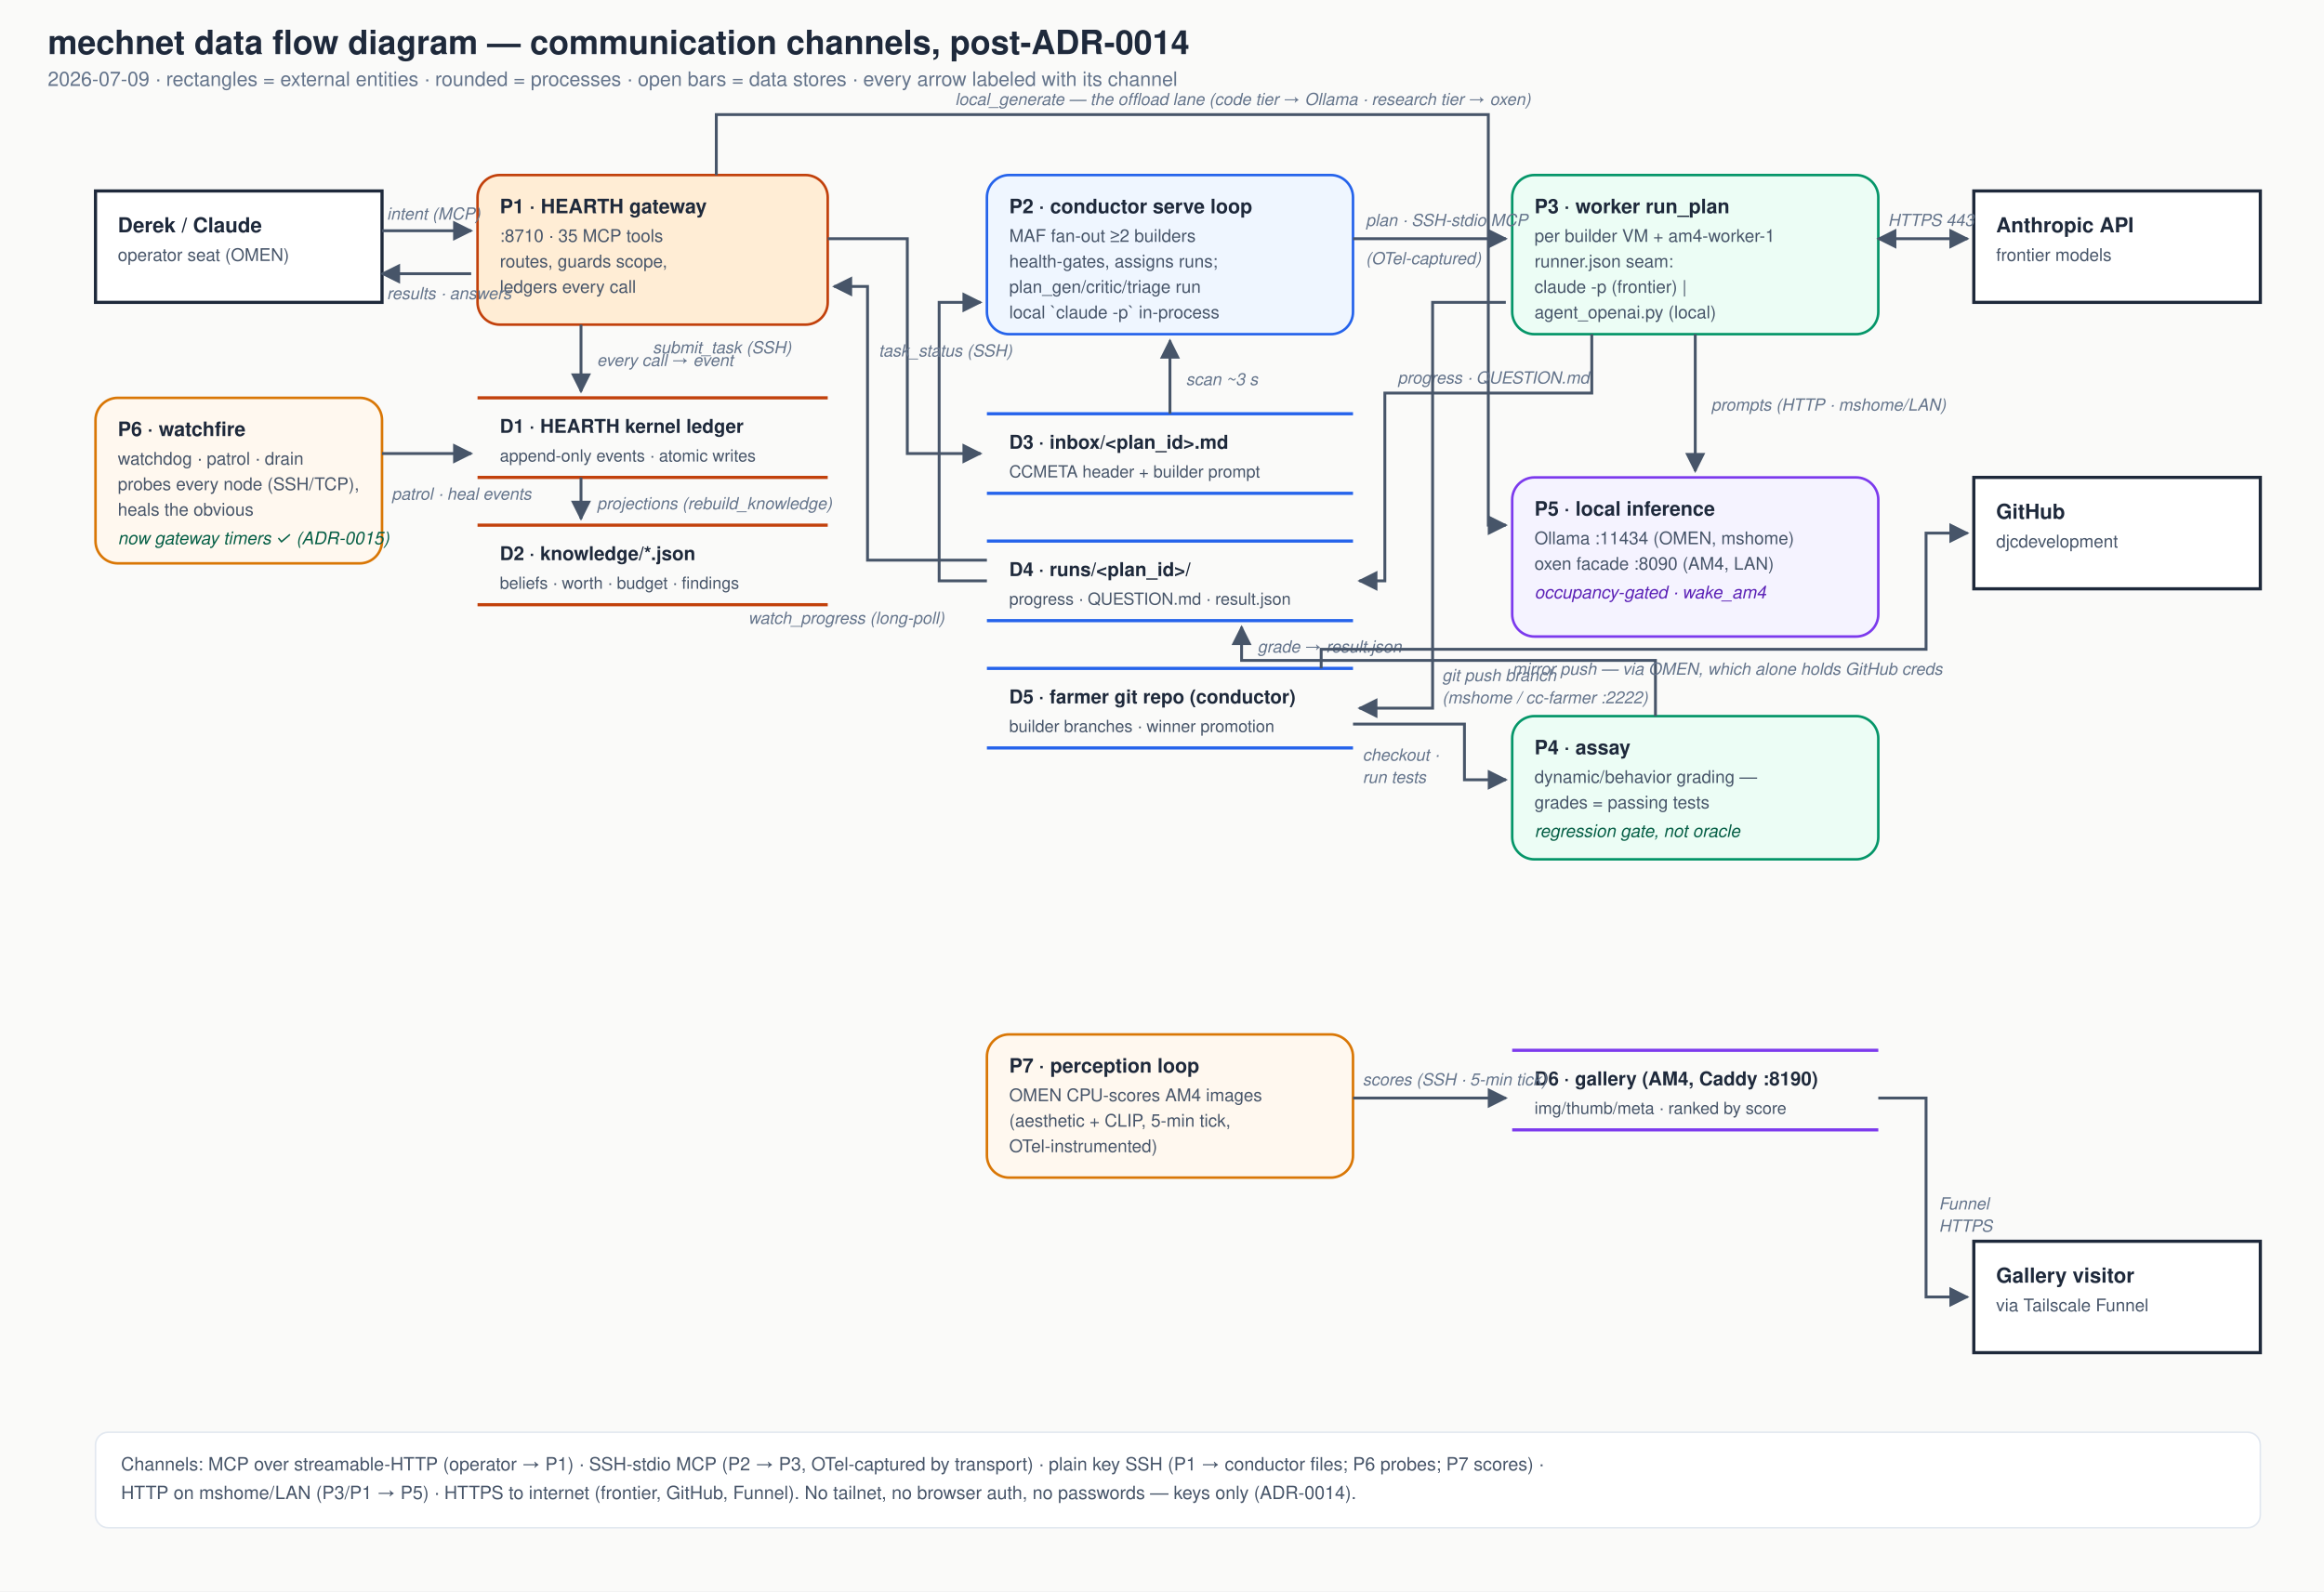
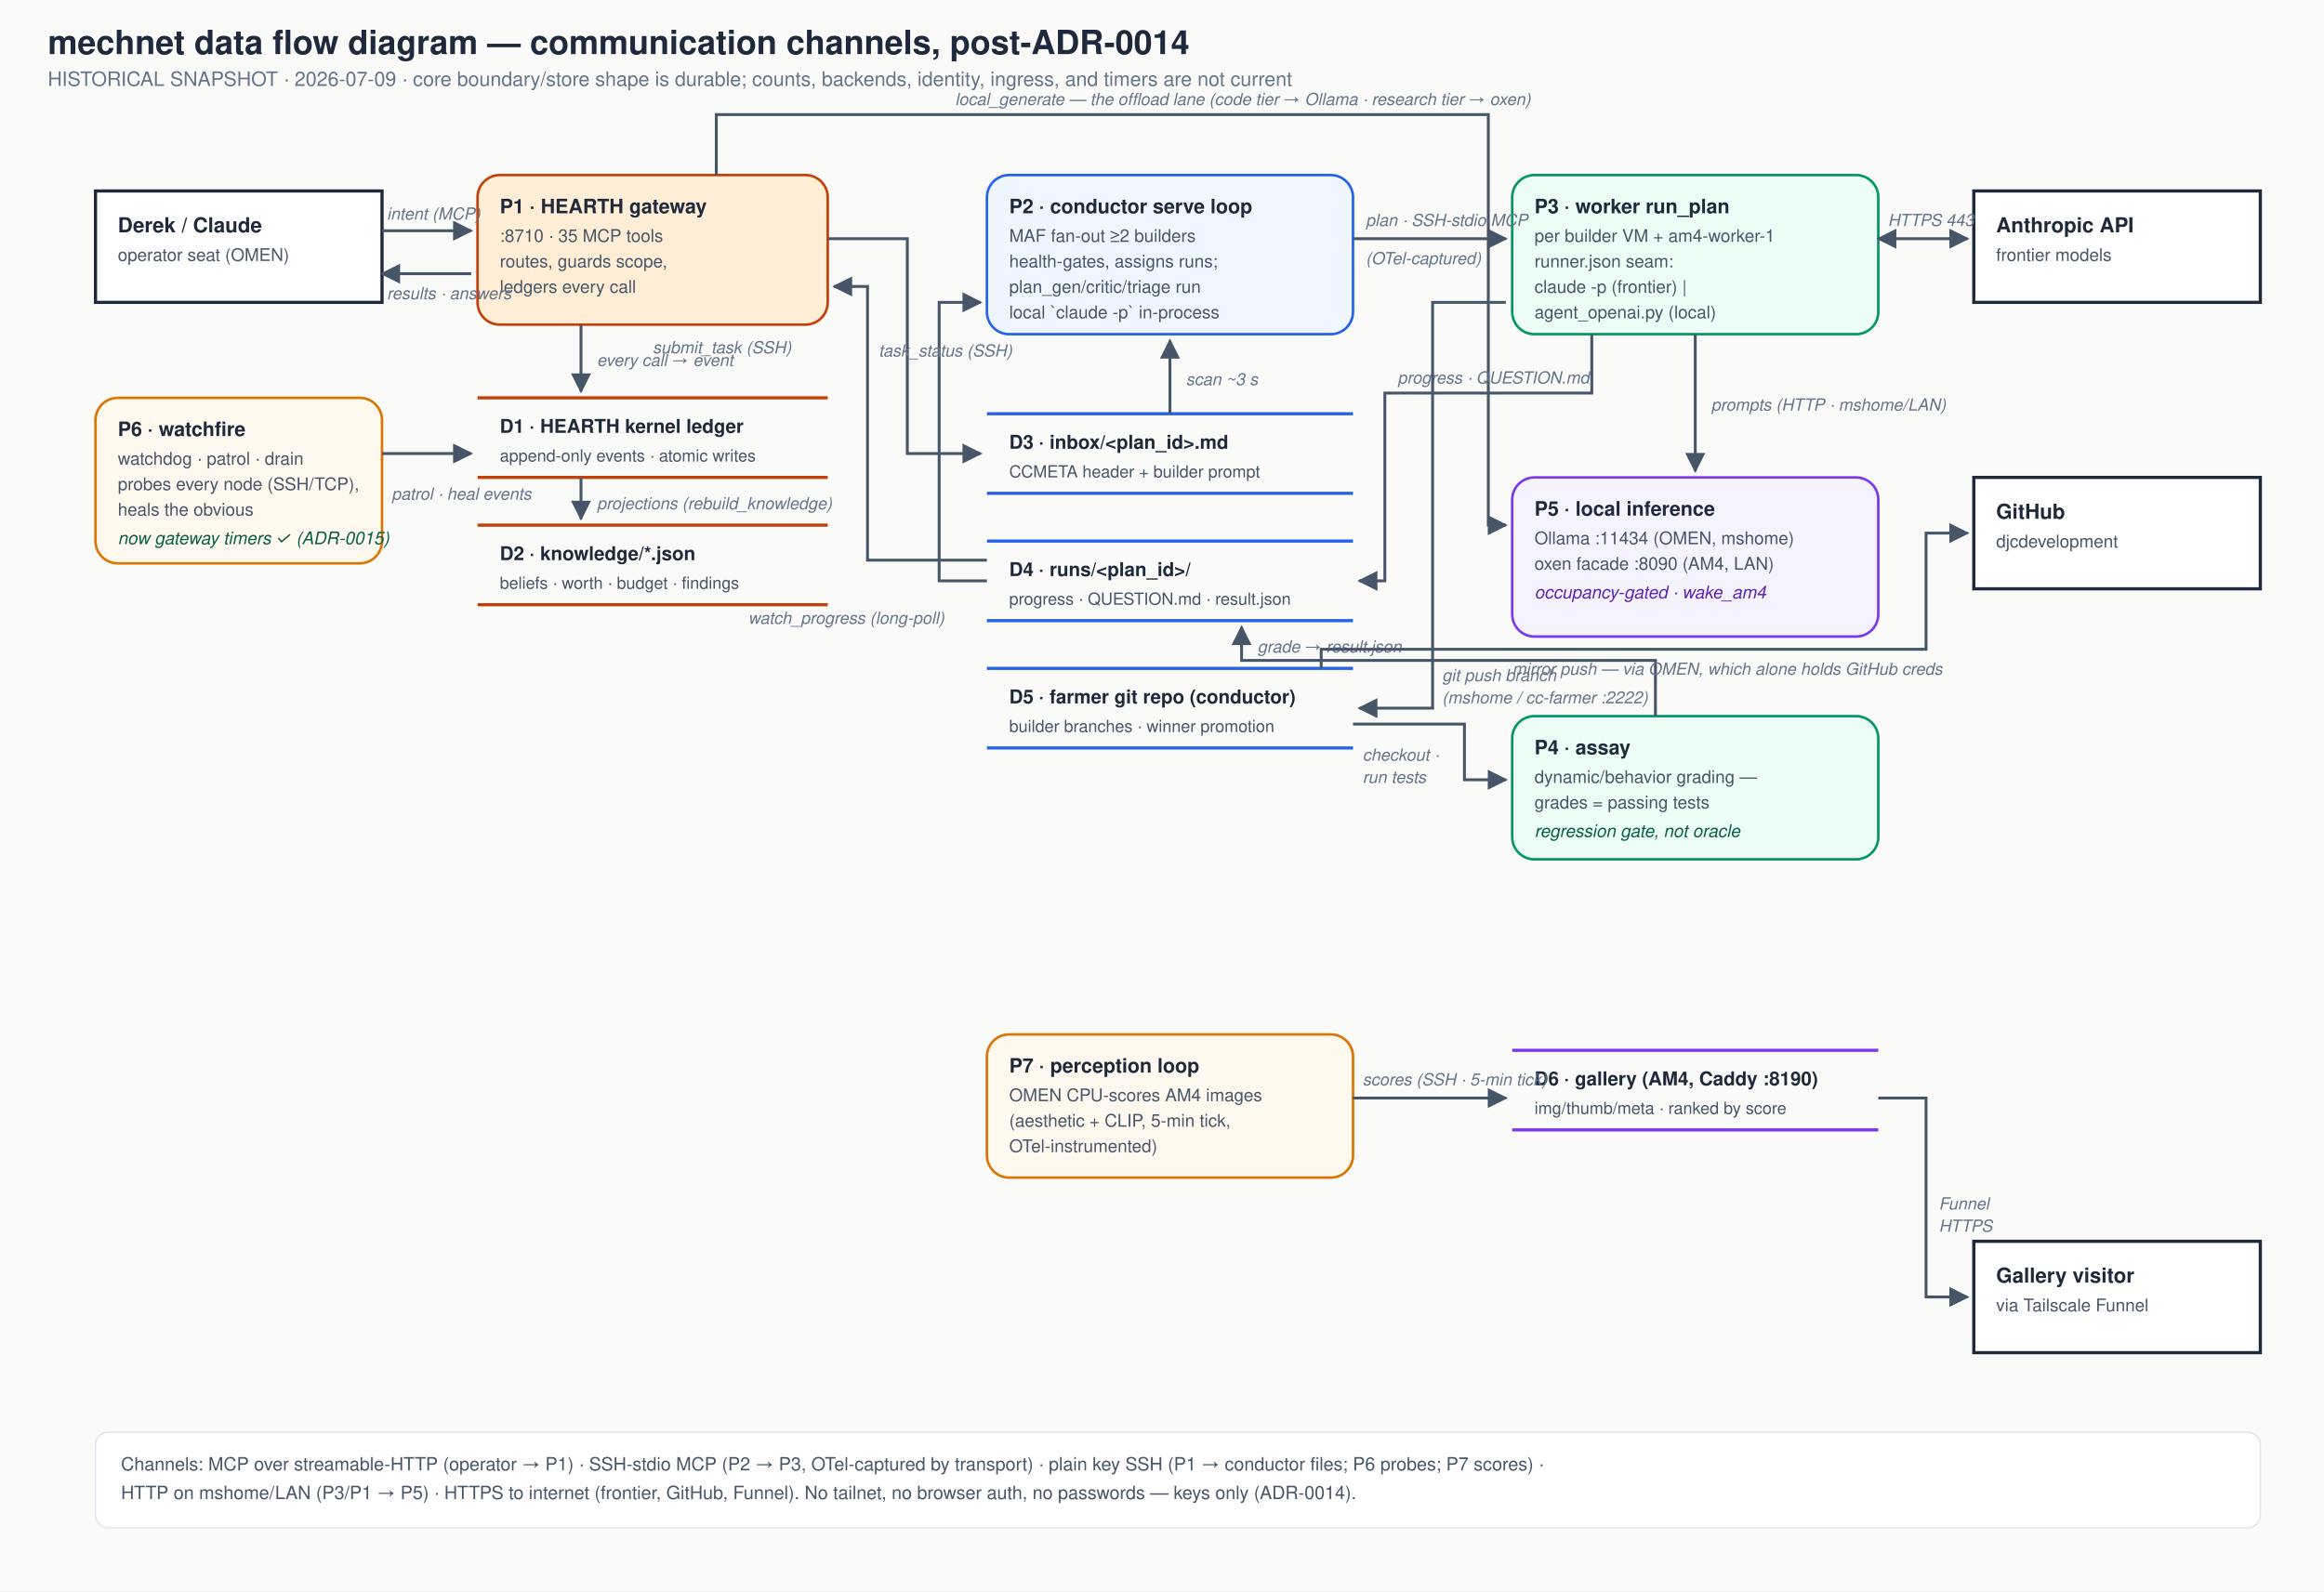
<svg xmlns="http://www.w3.org/2000/svg" viewBox="0 0 1460 1000" font-family="Segoe UI, -apple-system, Helvetica, Arial, sans-serif">
  <defs>
    <marker id="arr" viewBox="0 0 10 10" refX="9" refY="5" markerWidth="7" markerHeight="7" orient="auto-start-reverse">
      <path d="M 0 0 L 10 5 L 0 10 z" fill="#475569" />
    </marker>
  </defs>
  <rect x="0" y="0" width="1460" height="1000" fill="#fafaf9" />
  <text x="30" y="34" font-size="21" font-weight="700" fill="#1e293b">mechnet data flow diagram — communication channels, post-ADR-0014</text>
-   <text x="30" y="54" font-size="12.5" fill="#64748b">2026-07-09 · rectangles = external entities · rounded = processes · open bars = data stores · every arrow labeled with its channel</text>
+   <text x="30" y="54" font-size="12.5" fill="#64748b">HISTORICAL SNAPSHOT · 2026-07-09 · core boundary/store shape is durable; counts, backends, identity, ingress, and timers are not current</text>
  <rect x="60" y="120" width="180" height="70" fill="#ffffff" stroke="#1e293b" stroke-width="2" />
  <text x="74" y="146" font-size="13" font-weight="700" fill="#1e293b">Derek / Claude</text>
  <text x="74" y="164" font-size="11" fill="#475569">operator seat (OMEN)</text>
  <rect x="1240" y="120" width="180" height="70" fill="#ffffff" stroke="#1e293b" stroke-width="2" />
  <text x="1254" y="146" font-size="13" font-weight="700" fill="#1e293b">Anthropic API</text>
  <text x="1254" y="164" font-size="11" fill="#475569">frontier models</text>
  <rect x="1240" y="300" width="180" height="70" fill="#ffffff" stroke="#1e293b" stroke-width="2" />
  <text x="1254" y="326" font-size="13" font-weight="700" fill="#1e293b">GitHub</text>
  <text x="1254" y="344" font-size="11" fill="#475569">djcdevelopment</text>
  <rect x="1240" y="780" width="180" height="70" fill="#ffffff" stroke="#1e293b" stroke-width="2" />
  <text x="1254" y="806" font-size="13" font-weight="700" fill="#1e293b">Gallery visitor</text>
  <text x="1254" y="824" font-size="11" fill="#475569">via Tailscale Funnel</text>
  <rect x="300" y="110" width="220" height="94" rx="14" fill="#ffedd5" stroke="#c2410c" stroke-width="1.6" />
  <text x="314" y="134" font-size="12.5" font-weight="700" fill="#1e293b">P1 · HEARTH gateway</text>
  <text x="314" y="152" font-size="11" fill="#475569">:8710 · 35 MCP tools</text>
  <text x="314" y="168" font-size="11" fill="#475569">routes, guards scope,</text>
  <text x="314" y="184" font-size="11" fill="#475569">ledgers every call</text>
  <rect x="620" y="110" width="230" height="100" rx="14" fill="#eff6ff" stroke="#2563eb" stroke-width="1.6" />
  <text x="634" y="134" font-size="12.5" font-weight="700" fill="#1e293b">P2 · conductor serve loop</text>
  <text x="634" y="152" font-size="11" fill="#475569">MAF fan-out ≥2 builders</text>
  <text x="634" y="168" font-size="11" fill="#475569">health-gates, assigns runs;</text>
  <text x="634" y="184" font-size="11" fill="#475569">plan_gen/critic/triage run</text>
  <text x="634" y="200" font-size="11" fill="#475569">local `claude -p` in-process</text>
  <rect x="950" y="110" width="230" height="100" rx="14" fill="#ecfdf5" stroke="#059669" stroke-width="1.6" />
  <text x="964" y="134" font-size="12.5" font-weight="700" fill="#1e293b">P3 · worker run_plan</text>
  <text x="964" y="152" font-size="11" fill="#475569">per builder VM + am4-worker-1</text>
  <text x="964" y="168" font-size="11" fill="#475569">runner.json seam:</text>
  <text x="964" y="184" font-size="11" fill="#475569">claude -p (frontier) |</text>
  <text x="964" y="200" font-size="11" fill="#475569">agent_openai.py (local)</text>
  <rect x="950" y="300" width="230" height="100" rx="14" fill="#f5f3ff" stroke="#7c3aed" stroke-width="1.6" />
  <text x="964" y="324" font-size="12.5" font-weight="700" fill="#1e293b">P5 · local inference</text>
  <text x="964" y="342" font-size="11" fill="#475569">Ollama :11434 (OMEN, mshome)</text>
  <text x="964" y="358" font-size="11" fill="#475569">oxen facade :8090 (AM4, LAN)</text>
  <text x="964" y="376" font-size="11" font-style="italic" fill="#5b21b6">occupancy-gated · wake_am4</text>
  <rect x="950" y="450" width="230" height="90" rx="14" fill="#ecfdf5" stroke="#059669" stroke-width="1.6" />
  <text x="964" y="474" font-size="12.5" font-weight="700" fill="#1e293b">P4 · assay</text>
  <text x="964" y="492" font-size="11" fill="#475569">dynamic/behavior grading —</text>
  <text x="964" y="508" font-size="11" fill="#475569">grades = passing tests</text>
  <text x="964" y="526" font-size="11" font-style="italic" fill="#065f46">regression gate, not oracle</text>
  <rect x="60" y="250" width="180" height="104" rx="14" fill="#fff8ef" stroke="#d97706" stroke-width="1.6" />
  <text x="74" y="274" font-size="12.5" font-weight="700" fill="#1e293b">P6 · watchfire</text>
  <text x="74" y="292" font-size="11" fill="#475569">watchdog · patrol · drain</text>
  <text x="74" y="308" font-size="11" fill="#475569">probes every node (SSH/TCP),</text>
  <text x="74" y="324" font-size="11" fill="#475569">heals the obvious</text>
  <text x="74" y="342" font-size="11" font-style="italic" fill="#065f46">now gateway timers ✓ (ADR-0015)</text>
  <rect x="620" y="650" width="230" height="90" rx="14" fill="#fff8ef" stroke="#d97706" stroke-width="1.6" />
  <text x="634" y="674" font-size="12.5" font-weight="700" fill="#1e293b">P7 · perception loop</text>
  <text x="634" y="692" font-size="11" fill="#475569">OMEN CPU-scores AM4 images</text>
  <text x="634" y="708" font-size="11" fill="#475569">(aesthetic + CLIP, 5-min tick,</text>
  <text x="634" y="724" font-size="11" fill="#475569">OTel-instrumented)</text>
  <g>
    <line x1="300" y1="250" x2="520" y2="250" stroke="#c2410c" stroke-width="2" />
    <line x1="300" y1="300" x2="520" y2="300" stroke="#c2410c" stroke-width="2" />
    <text x="314" y="272" font-size="12" font-weight="700" fill="#1e293b">D1 · HEARTH kernel ledger</text>
    <text x="314" y="290" font-size="10.5" fill="#475569">append-only events · atomic writes</text>
  </g>
  <g>
    <line x1="300" y1="330" x2="520" y2="330" stroke="#c2410c" stroke-width="2" />
    <line x1="300" y1="380" x2="520" y2="380" stroke="#c2410c" stroke-width="2" />
    <text x="314" y="352" font-size="12" font-weight="700" fill="#1e293b">D2 · knowledge/*.json</text>
    <text x="314" y="370" font-size="10.5" fill="#475569">beliefs · worth · budget · findings</text>
  </g>
  <g>
    <line x1="620" y1="260" x2="850" y2="260" stroke="#2563eb" stroke-width="2" />
    <line x1="620" y1="310" x2="850" y2="310" stroke="#2563eb" stroke-width="2" />
    <text x="634" y="282" font-size="12" font-weight="700" fill="#1e293b">D3 · inbox/&lt;plan_id&gt;.md</text>
    <text x="634" y="300" font-size="10.5" fill="#475569">CCMETA header + builder prompt</text>
  </g>
  <g>
    <line x1="620" y1="340" x2="850" y2="340" stroke="#2563eb" stroke-width="2" />
    <line x1="620" y1="390" x2="850" y2="390" stroke="#2563eb" stroke-width="2" />
    <text x="634" y="362" font-size="12" font-weight="700" fill="#1e293b">D4 · runs/&lt;plan_id&gt;/</text>
    <text x="634" y="380" font-size="10.5" fill="#475569">progress · QUESTION.md · result.json</text>
  </g>
  <g>
    <line x1="620" y1="420" x2="850" y2="420" stroke="#2563eb" stroke-width="2" />
    <line x1="620" y1="470" x2="850" y2="470" stroke="#2563eb" stroke-width="2" />
    <text x="634" y="442" font-size="12" font-weight="700" fill="#1e293b">D5 · farmer git repo (conductor)</text>
    <text x="634" y="460" font-size="10.5" fill="#475569">builder branches · winner promotion</text>
  </g>
  <g>
    <line x1="950" y1="660" x2="1180" y2="660" stroke="#7c3aed" stroke-width="2" />
    <line x1="950" y1="710" x2="1180" y2="710" stroke="#7c3aed" stroke-width="2" />
    <text x="964" y="682" font-size="12" font-weight="700" fill="#1e293b">D6 · gallery (AM4, Caddy :8190)</text>
    <text x="964" y="700" font-size="10.5" fill="#475569">img/thumb/meta · ranked by score</text>
  </g>
  <line x1="240" y1="145" x2="296" y2="145" stroke="#475569" stroke-width="1.8" marker-end="url(#arr)" />
  <text x="243" y="138" font-size="10.5" font-style="italic" fill="#64748b">intent (MCP)</text>
  <line x1="296" y1="172" x2="240" y2="172" stroke="#475569" stroke-width="1.8" marker-end="url(#arr)" />
  <text x="243" y="188" font-size="10.5" font-style="italic" fill="#64748b">results · answers</text>
  <polyline points="520,150 570,150 570,285 616,285" fill="none" stroke="#475569" stroke-width="1.8" marker-end="url(#arr)" />
  <text x="410" y="222" font-size="10.5" font-style="italic" fill="#64748b">submit_task (SSH)</text>
  <line x1="735" y1="260" x2="735" y2="214" stroke="#475569" stroke-width="1.8" marker-end="url(#arr)" />
  <text x="745" y="242" font-size="10.5" font-style="italic" fill="#64748b">scan ~3 s</text>
  <line x1="850" y1="150" x2="946" y2="150" stroke="#475569" stroke-width="1.8" marker-end="url(#arr)" />
  <text x="858" y="142" font-size="10.5" font-style="italic" fill="#64748b">plan · SSH-stdio MCP</text>
  <text x="858" y="166" font-size="10.5" font-style="italic" fill="#64748b">(OTel-captured)</text>
  <line x1="1180" y1="150" x2="1236" y2="150" stroke="#475569" stroke-width="1.8" marker-end="url(#arr)" marker-start="url(#arr)" />
  <text x="1186" y="142" font-size="10.5" font-style="italic" fill="#64748b">HTTPS 443</text>
  <line x1="1065" y1="210" x2="1065" y2="296" stroke="#475569" stroke-width="1.8" marker-end="url(#arr)" />
  <text x="1075" y="258" font-size="10.5" font-style="italic" fill="#64748b">prompts (HTTP · mshome/LAN)</text>
  <polyline points="450,110 450,72 935,72 935,330 946,330" fill="none" stroke="#475569" stroke-width="1.8" marker-end="url(#arr)" />
  <text x="600" y="66" font-size="10.5" font-style="italic" fill="#64748b">local_generate — the offload lane (code tier → Ollama · research tier → oxen)</text>
  <polyline points="1000,210 1000,247 870,247 870,365 854,365" fill="none" stroke="#475569" stroke-width="1.8" marker-end="url(#arr)" />
  <text x="878" y="241" font-size="10.5" font-style="italic" fill="#64748b">progress · QUESTION.md</text>
  <polyline points="620,365 590,365 590,190 616,190" fill="none" stroke="#475569" stroke-width="1.8" marker-end="url(#arr)" />
  <text x="470" y="392" font-size="10.5" font-style="italic" fill="#64748b">watch_progress (long-poll)</text>
  <polyline points="946,190 900,190 900,445 854,445" fill="none" stroke="#475569" stroke-width="1.8" marker-end="url(#arr)" />
  <text x="906" y="428" font-size="10.5" font-style="italic" fill="#64748b">git push branch</text>
  <text x="906" y="442" font-size="10.5" font-style="italic" fill="#64748b">(mshome / cc-farmer :2222)</text>
  <polyline points="850,455 920,455 920,490 946,490" fill="none" stroke="#475569" stroke-width="1.8" marker-end="url(#arr)" />
  <text x="856" y="478" font-size="10.5" font-style="italic" fill="#64748b">checkout ·</text>
  <text x="856" y="492" font-size="10.5" font-style="italic" fill="#64748b">run tests</text>
  <polyline points="1040,450 1040,415 780,415 780,394" fill="none" stroke="#475569" stroke-width="1.8" marker-end="url(#arr)" />
  <text x="790" y="410" font-size="10.5" font-style="italic" fill="#64748b">grade → result.json</text>
  <polyline points="620,352 545,352 545,180 524,180" fill="none" stroke="#475569" stroke-width="1.8" marker-end="url(#arr)" />
  <text x="552" y="224" font-size="10.5" font-style="italic" fill="#64748b">task_status (SSH)</text>
  <line x1="365" y1="204" x2="365" y2="246" stroke="#475569" stroke-width="1.8" marker-end="url(#arr)" />
  <text x="375" y="230" font-size="10.5" font-style="italic" fill="#64748b">every call → event</text>
  <line x1="365" y1="300" x2="365" y2="326" stroke="#475569" stroke-width="1.8" marker-end="url(#arr)" />
  <text x="375" y="320" font-size="10.5" font-style="italic" fill="#64748b">projections (rebuild_knowledge)</text>
  <line x1="240" y1="285" x2="296" y2="285" stroke="#475569" stroke-width="1.8" marker-end="url(#arr)" />
  <text x="246" y="314" font-size="10.5" font-style="italic" fill="#64748b">patrol · heal events</text>
  <line x1="850" y1="690" x2="946" y2="690" stroke="#475569" stroke-width="1.8" marker-end="url(#arr)" />
  <text x="856" y="682" font-size="10.5" font-style="italic" fill="#64748b">scores (SSH · 5-min tick)</text>
  <polyline points="1180,690 1210,690 1210,815 1236,815" fill="none" stroke="#475569" stroke-width="1.8" marker-end="url(#arr)" />
  <text x="1218" y="760" font-size="10.5" font-style="italic" fill="#64748b">Funnel</text>
  <text x="1218" y="774" font-size="10.5" font-style="italic" fill="#64748b">HTTPS</text>
  <polyline points="830,420 830,408 1210,408 1210,335 1236,335" fill="none" stroke="#475569" stroke-width="1.8" marker-end="url(#arr)" />
  <text x="950" y="424" font-size="10.5" font-style="italic" fill="#64748b">mirror push — via OMEN, which alone holds GitHub creds</text>
  <rect x="60" y="900" width="1360" height="60" rx="8" fill="#ffffff" stroke="#e2e8f0" />
  <text x="76" y="924" font-size="11.5" fill="#475569">Channels: MCP over streamable-HTTP (operator → P1) · SSH-stdio MCP (P2 → P3, OTel-captured by transport) · plain key SSH (P1 → conductor files; P6 probes; P7 scores) ·</text>
  <text x="76" y="942" font-size="11.5" fill="#475569">HTTP on mshome/LAN (P3/P1 → P5) · HTTPS to internet (frontier, GitHub, Funnel). No tailnet, no browser auth, no passwords — keys only (ADR-0014).</text>
</svg>
